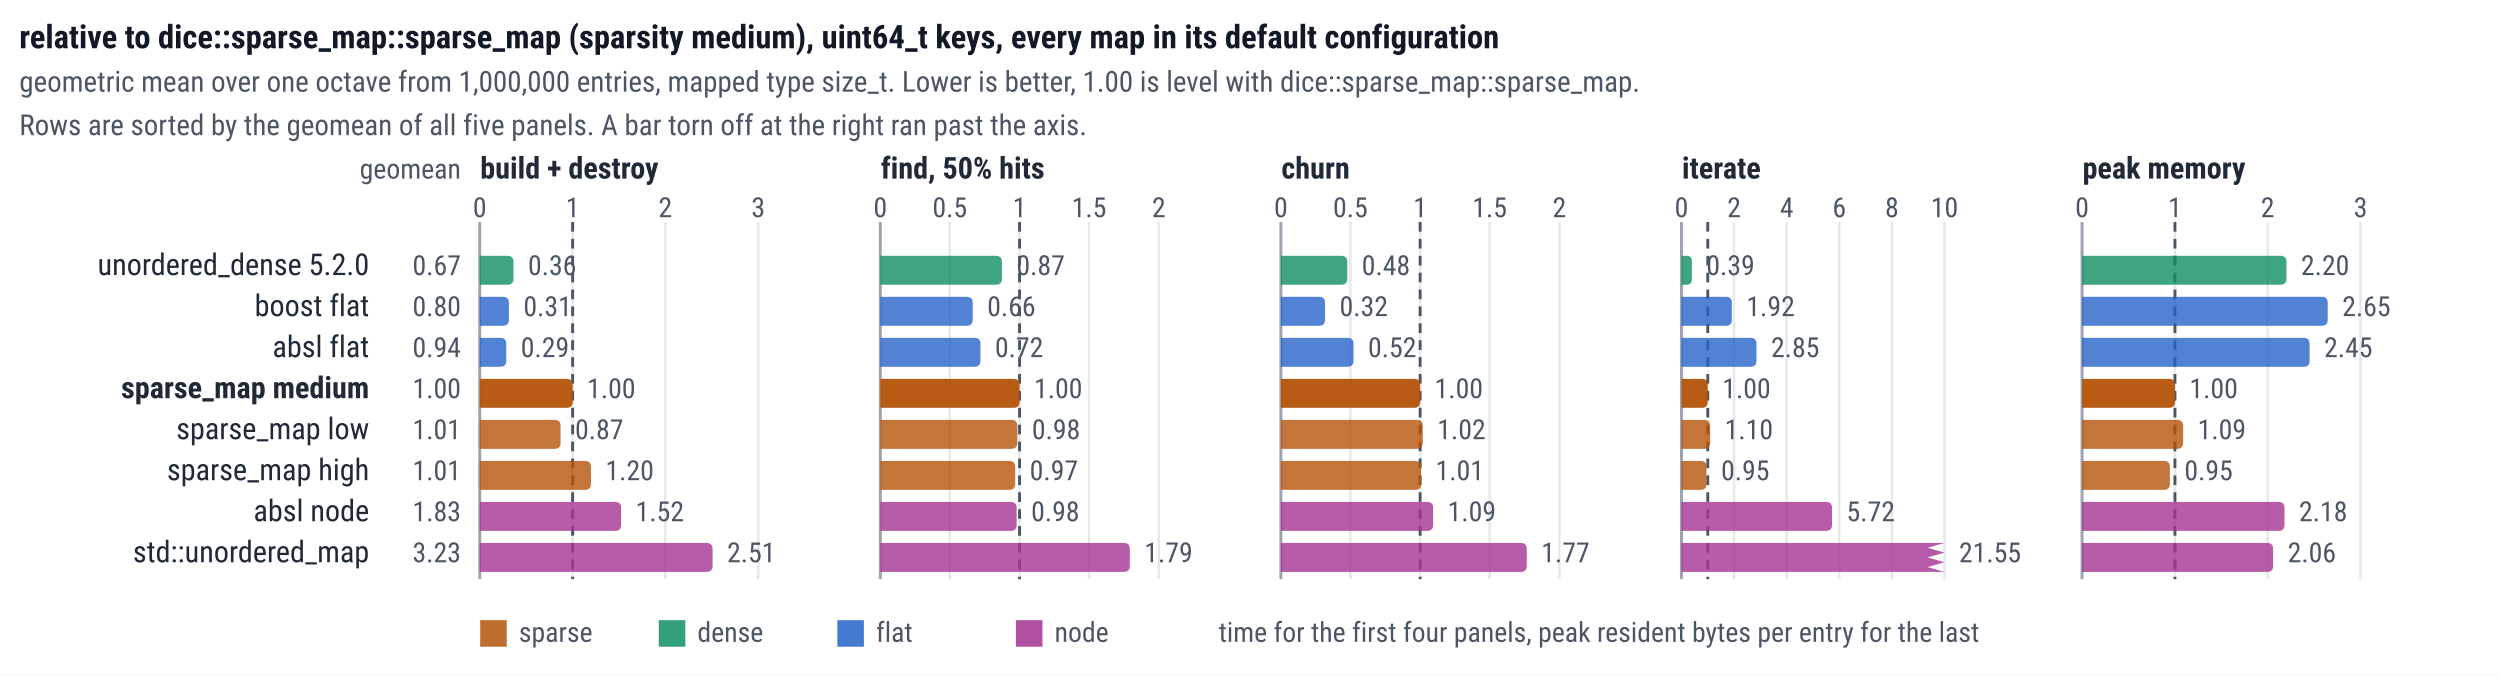
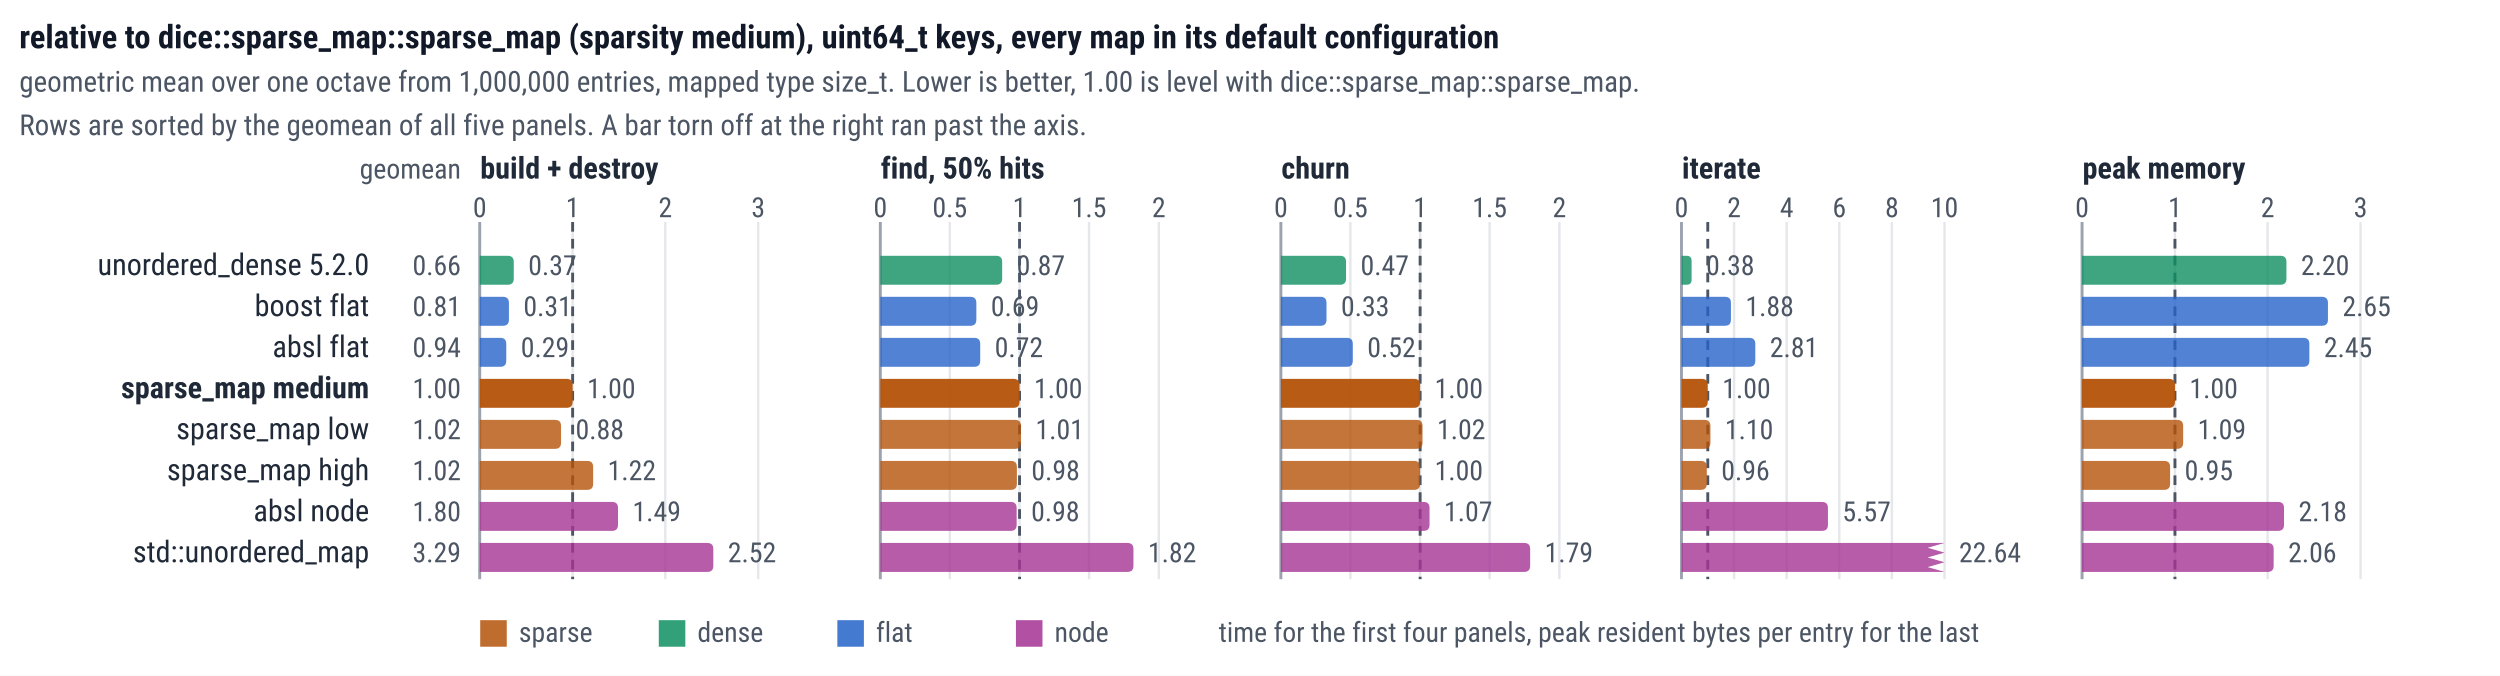
<svg xmlns="http://www.w3.org/2000/svg" viewBox="0 0 1036 280" width="1036" height="280" font-family="Roboto Condensed, Noto Sans Condensed, DejaVu Sans Condensed, Liberation Sans Narrow, Arial Narrow, Avenir Next Condensed, Inter, system-ui, sans-serif" font-size="12">
  <rect fill="#ffffff" width="1036" height="280" />
  <text x="8" y="20" fill="#111827" font-size="13.5" font-weight="600">relative to dice::sparse_map::sparse_map (sparsity medium), uint64_t keys, every map in its default configuration</text>
  <text x="8" y="38" fill="#4b5563" font-size="12">geometric mean over one octave from 1,000,000 entries, mapped type size_t. Lower is better, 1.00 is level with dice::sparse_map::sparse_map.</text>
  <text x="8" y="56" fill="#4b5563" font-size="12">Rows are sorted by the geomean of all five panels. A bar torn off at the right ran past the axis.</text>
  <text x="199" y="74" fill="#1f2937" font-size="12.5" font-weight="600">build + destroy</text>
  <line x1="198.8" y1="92" x2="198.8" y2="240" stroke="#e5e7eb" />
  <text x="198.8" y="90" fill="#4b5563" font-size="11.5" text-anchor="middle">0</text>
  <line x1="237.3" y1="92" x2="237.3" y2="240" stroke="#e5e7eb" />
  <text x="237.3" y="90" fill="#4b5563" font-size="11.5" text-anchor="middle">1</text>
  <line x1="275.7" y1="92" x2="275.7" y2="240" stroke="#e5e7eb" />
  <text x="275.7" y="90" fill="#4b5563" font-size="11.5" text-anchor="middle">2</text>
  <line x1="314.2" y1="92" x2="314.2" y2="240" stroke="#e5e7eb" />
  <text x="314.2" y="90" fill="#4b5563" font-size="11.5" text-anchor="middle">3</text>
  <line x1="237.3" y1="92" x2="237.3" y2="240" stroke="#4b5563" stroke-width="1.2" stroke-dasharray="4 3" />
  <line x1="198.8" y1="92" x2="198.8" y2="240" stroke="#9ca3af" stroke-width="1.2" />
-   <path d="M198.8,106.0 L210.3,106.0 Q212.8,106.0 212.8,108.5 L212.8,115.5 Q212.8,118.0 210.3,118.0 L198.8,118.0 Z" fill="#0e8f60" opacity="0.8" />
-   <text x="218.8" y="114" fill="#4b5563" font-size="11.5">0.36</text>
+   <path d="M198.8,106.0 L210.4,106.0 Q212.9,106.0 212.9,108.5 L212.9,115.5 Q212.9,118.0 210.4,118.0 L198.8,118.0 Z" fill="#0e8f60" opacity="0.8" />
+   <text x="218.9" y="114" fill="#4b5563" font-size="11.5">0.37</text>
  <path d="M198.8,123.0 L208.4,123.0 Q210.9,123.0 210.9,125.5 L210.9,132.5 Q210.9,135.0 208.4,135.0 L198.8,135.0 Z" fill="#2563c9" opacity="0.8" />
  <text x="216.9" y="131" fill="#4b5563" font-size="11.5">0.31</text>
  <path d="M198.8,140.0 L207.3,140.0 Q209.8,140.0 209.8,142.5 L209.8,149.5 Q209.8,152.0 207.3,152.0 L198.8,152.0 Z" fill="#2563c9" opacity="0.8" />
  <text x="215.8" y="148" fill="#4b5563" font-size="11.5">0.29</text>
  <path d="M198.8,157.0 L234.8,157.0 Q237.3,157.0 237.3,159.5 L237.3,166.5 Q237.3,169.0 234.8,169.0 L198.8,169.0 Z" fill="#b45309" opacity="0.95" />
  <text x="243.3" y="165" fill="#4b5563" font-size="11.5">1.00</text>
-   <path d="M198.8,174.0 L229.8,174.0 Q232.3,174.0 232.3,176.5 L232.3,183.5 Q232.3,186.0 229.8,186.0 L198.8,186.0 Z" fill="#b45309" opacity="0.8" />
-   <text x="238.3" y="182" fill="#4b5563" font-size="11.5">0.87</text>
-   <path d="M198.8,191.0 L242.4,191.0 Q244.9,191.0 244.9,193.5 L244.9,200.5 Q244.9,203.0 242.4,203.0 L198.8,203.0 Z" fill="#b45309" opacity="0.8" />
-   <text x="250.9" y="199" fill="#4b5563" font-size="11.5">1.20</text>
-   <path d="M198.8,208.0 L254.9,208.0 Q257.4,208.0 257.4,210.5 L257.4,217.5 Q257.4,220.0 254.9,220.0 L198.8,220.0 Z" fill="#a53393" opacity="0.8" />
-   <text x="263.4" y="216" fill="#4b5563" font-size="11.5">1.52</text>
-   <path d="M198.8,225.0 L292.8,225.0 Q295.3,225.0 295.3,227.5 L295.3,234.5 Q295.3,237.0 292.8,237.0 L198.8,237.0 Z" fill="#a53393" opacity="0.8" />
-   <text x="301.3" y="233" fill="#4b5563" font-size="11.5">2.51</text>
+   <path d="M198.8,174.0 L230.0,174.0 Q232.5,174.0 232.5,176.5 L232.5,183.5 Q232.5,186.0 230.0,186.0 L198.8,186.0 Z" fill="#b45309" opacity="0.8" />
+   <text x="238.5" y="182" fill="#4b5563" font-size="11.5">0.88</text>
+   <path d="M198.8,191.0 L243.3,191.0 Q245.8,191.0 245.8,193.5 L245.8,200.5 Q245.8,203.0 243.3,203.0 L198.8,203.0 Z" fill="#b45309" opacity="0.8" />
+   <text x="251.8" y="199" fill="#4b5563" font-size="11.5">1.22</text>
+   <path d="M198.8,208.0 L253.6,208.0 Q256.1,208.0 256.1,210.5 L256.1,217.5 Q256.1,220.0 253.6,220.0 L198.8,220.0 Z" fill="#a53393" opacity="0.8" />
+   <text x="262.1" y="216" fill="#4b5563" font-size="11.5">1.49</text>
+   <path d="M198.8,225.0 L293.1,225.0 Q295.6,225.0 295.6,227.5 L295.6,234.5 Q295.6,237.0 293.1,237.0 L198.8,237.0 Z" fill="#a53393" opacity="0.8" />
+   <text x="301.6" y="233" fill="#4b5563" font-size="11.5">2.52</text>
  <text x="365" y="74" fill="#1f2937" font-size="12.5" font-weight="600">find, 50% hits</text>
  <line x1="364.8" y1="92" x2="364.8" y2="240" stroke="#e5e7eb" />
  <text x="364.8" y="90" fill="#4b5563" font-size="11.5" text-anchor="middle">0</text>
  <line x1="393.6" y1="92" x2="393.6" y2="240" stroke="#e5e7eb" />
  <text x="393.6" y="90" fill="#4b5563" font-size="11.5" text-anchor="middle">0.5</text>
  <line x1="422.5" y1="92" x2="422.5" y2="240" stroke="#e5e7eb" />
  <text x="422.5" y="90" fill="#4b5563" font-size="11.5" text-anchor="middle">1</text>
  <line x1="451.3" y1="92" x2="451.3" y2="240" stroke="#e5e7eb" />
  <text x="451.3" y="90" fill="#4b5563" font-size="11.5" text-anchor="middle">1.5</text>
  <line x1="480.2" y1="92" x2="480.2" y2="240" stroke="#e5e7eb" />
  <text x="480.2" y="90" fill="#4b5563" font-size="11.5" text-anchor="middle">2</text>
  <line x1="422.5" y1="92" x2="422.5" y2="240" stroke="#4b5563" stroke-width="1.2" stroke-dasharray="4 3" />
  <line x1="364.8" y1="92" x2="364.8" y2="240" stroke="#9ca3af" stroke-width="1.2" />
-   <path d="M364.8,106.0 L412.7,106.0 Q415.2,106.0 415.2,108.5 L415.2,115.5 Q415.2,118.0 412.7,118.0 L364.8,118.0 Z" fill="#0e8f60" opacity="0.8" />
-   <text x="421.2" y="114" fill="#4b5563" font-size="11.5">0.87</text>
-   <path d="M364.8,123.0 L400.6,123.0 Q403.1,123.0 403.1,125.5 L403.1,132.5 Q403.1,135.0 400.6,135.0 L364.8,135.0 Z" fill="#2563c9" opacity="0.8" />
-   <text x="409.1" y="131" fill="#4b5563" font-size="11.5">0.66</text>
-   <path d="M364.8,140.0 L403.8,140.0 Q406.3,140.0 406.3,142.5 L406.3,149.5 Q406.3,152.0 403.8,152.0 L364.8,152.0 Z" fill="#2563c9" opacity="0.8" />
-   <text x="412.3" y="148" fill="#4b5563" font-size="11.5">0.72</text>
+   <path d="M364.8,106.0 L412.8,106.0 Q415.3,106.0 415.3,108.5 L415.3,115.5 Q415.3,118.0 412.8,118.0 L364.8,118.0 Z" fill="#0e8f60" opacity="0.8" />
+   <text x="421.3" y="114" fill="#4b5563" font-size="11.5">0.87</text>
+   <path d="M364.8,123.0 L402.1,123.0 Q404.6,123.0 404.6,125.5 L404.6,132.5 Q404.6,135.0 402.1,135.0 L364.8,135.0 Z" fill="#2563c9" opacity="0.8" />
+   <text x="410.6" y="131" fill="#4b5563" font-size="11.5">0.69</text>
+   <path d="M364.8,140.0 L403.7,140.0 Q406.2,140.0 406.2,142.5 L406.2,149.5 Q406.2,152.0 403.7,152.0 L364.8,152.0 Z" fill="#2563c9" opacity="0.8" />
+   <text x="412.2" y="148" fill="#4b5563" font-size="11.5">0.72</text>
  <path d="M364.8,157.0 L420.0,157.0 Q422.5,157.0 422.5,159.5 L422.5,166.5 Q422.5,169.0 420.0,169.0 L364.8,169.0 Z" fill="#b45309" opacity="0.95" />
  <text x="428.5" y="165" fill="#4b5563" font-size="11.5">1.00</text>
-   <path d="M364.8,174.0 L419.1,174.0 Q421.6,174.0 421.6,176.5 L421.6,183.5 Q421.6,186.0 419.1,186.0 L364.8,186.0 Z" fill="#b45309" opacity="0.8" />
-   <text x="427.6" y="182" fill="#4b5563" font-size="11.5">0.98</text>
-   <path d="M364.8,191.0 L418.2,191.0 Q420.7,191.0 420.7,193.5 L420.7,200.5 Q420.7,203.0 418.2,203.0 L364.8,203.0 Z" fill="#b45309" opacity="0.8" />
-   <text x="426.7" y="199" fill="#4b5563" font-size="11.5">0.97</text>
+   <path d="M364.8,174.0 L420.6,174.0 Q423.1,174.0 423.1,176.5 L423.1,183.5 Q423.1,186.0 420.6,186.0 L364.8,186.0 Z" fill="#b45309" opacity="0.8" />
+   <text x="429.1" y="182" fill="#4b5563" font-size="11.5">1.01</text>
+   <path d="M364.8,191.0 L418.9,191.0 Q421.4,191.0 421.4,193.5 L421.4,200.5 Q421.4,203.0 418.9,203.0 L364.8,203.0 Z" fill="#b45309" opacity="0.8" />
+   <text x="427.4" y="199" fill="#4b5563" font-size="11.5">0.98</text>
  <path d="M364.8,208.0 L418.8,208.0 Q421.3,208.0 421.3,210.5 L421.3,217.5 Q421.3,220.0 418.8,220.0 L364.8,220.0 Z" fill="#a53393" opacity="0.8" />
  <text x="427.3" y="216" fill="#4b5563" font-size="11.5">0.98</text>
-   <path d="M364.8,225.0 L465.7,225.0 Q468.2,225.0 468.2,227.5 L468.2,234.5 Q468.2,237.0 465.7,237.0 L364.8,237.0 Z" fill="#a53393" opacity="0.8" />
-   <text x="474.2" y="233" fill="#4b5563" font-size="11.5">1.79</text>
+   <path d="M364.8,225.0 L467.2,225.0 Q469.7,225.0 469.7,227.5 L469.7,234.5 Q469.7,237.0 467.2,237.0 L364.8,237.0 Z" fill="#a53393" opacity="0.8" />
+   <text x="475.7" y="233" fill="#4b5563" font-size="11.5">1.82</text>
  <text x="531" y="74" fill="#1f2937" font-size="12.5" font-weight="600">churn</text>
  <line x1="530.8" y1="92" x2="530.8" y2="240" stroke="#e5e7eb" />
  <text x="530.8" y="90" fill="#4b5563" font-size="11.5" text-anchor="middle">0</text>
  <line x1="559.6" y1="92" x2="559.6" y2="240" stroke="#e5e7eb" />
  <text x="559.6" y="90" fill="#4b5563" font-size="11.5" text-anchor="middle">0.5</text>
  <line x1="588.5" y1="92" x2="588.5" y2="240" stroke="#e5e7eb" />
  <text x="588.5" y="90" fill="#4b5563" font-size="11.5" text-anchor="middle">1</text>
  <line x1="617.3" y1="92" x2="617.3" y2="240" stroke="#e5e7eb" />
  <text x="617.3" y="90" fill="#4b5563" font-size="11.5" text-anchor="middle">1.5</text>
  <line x1="646.2" y1="92" x2="646.2" y2="240" stroke="#e5e7eb" />
  <text x="646.2" y="90" fill="#4b5563" font-size="11.5" text-anchor="middle">2</text>
  <line x1="588.5" y1="92" x2="588.5" y2="240" stroke="#4b5563" stroke-width="1.2" stroke-dasharray="4 3" />
  <line x1="530.8" y1="92" x2="530.8" y2="240" stroke="#9ca3af" stroke-width="1.2" />
-   <path d="M530.8,106.0 L555.8,106.0 Q558.3,106.0 558.3,108.5 L558.3,115.5 Q558.3,118.0 555.8,118.0 L530.8,118.0 Z" fill="#0e8f60" opacity="0.8" />
-   <text x="564.3" y="114" fill="#4b5563" font-size="11.5">0.48</text>
-   <path d="M530.8,123.0 L546.6,123.0 Q549.1,123.0 549.1,125.5 L549.1,132.5 Q549.1,135.0 546.6,135.0 L530.8,135.0 Z" fill="#2563c9" opacity="0.8" />
-   <text x="555.1" y="131" fill="#4b5563" font-size="11.5">0.32</text>
-   <path d="M530.8,140.0 L558.4,140.0 Q560.9,140.0 560.9,142.5 L560.9,149.5 Q560.9,152.0 558.4,152.0 L530.8,152.0 Z" fill="#2563c9" opacity="0.8" />
-   <text x="566.9" y="148" fill="#4b5563" font-size="11.5">0.52</text>
+   <path d="M530.8,106.0 L555.3,106.0 Q557.8,106.0 557.8,108.5 L557.8,115.5 Q557.8,118.0 555.3,118.0 L530.8,118.0 Z" fill="#0e8f60" opacity="0.8" />
+   <text x="563.8" y="114" fill="#4b5563" font-size="11.5">0.47</text>
+   <path d="M530.8,123.0 L547.2,123.0 Q549.7,123.0 549.7,125.5 L549.7,132.5 Q549.7,135.0 547.2,135.0 L530.8,135.0 Z" fill="#2563c9" opacity="0.8" />
+   <text x="555.7" y="131" fill="#4b5563" font-size="11.5">0.33</text>
+   <path d="M530.8,140.0 L558.1,140.0 Q560.6,140.0 560.6,142.5 L560.6,149.5 Q560.6,152.0 558.1,152.0 L530.8,152.0 Z" fill="#2563c9" opacity="0.8" />
+   <text x="566.6" y="148" fill="#4b5563" font-size="11.5">0.52</text>
  <path d="M530.8,157.0 L586.0,157.0 Q588.5,157.0 588.5,159.5 L588.5,166.5 Q588.5,169.0 586.0,169.0 L530.8,169.0 Z" fill="#b45309" opacity="0.95" />
  <text x="594.5" y="165" fill="#4b5563" font-size="11.5">1.00</text>
-   <path d="M530.8,174.0 L587.1,174.0 Q589.6,174.0 589.6,176.5 L589.6,183.5 Q589.6,186.0 587.1,186.0 L530.8,186.0 Z" fill="#b45309" opacity="0.8" />
-   <text x="595.6" y="182" fill="#4b5563" font-size="11.5">1.02</text>
-   <path d="M530.8,191.0 L586.4,191.0 Q588.9,191.0 588.9,193.5 L588.9,200.5 Q588.9,203.0 586.4,203.0 L530.8,203.0 Z" fill="#b45309" opacity="0.8" />
-   <text x="594.9" y="199" fill="#4b5563" font-size="11.5">1.01</text>
-   <path d="M530.8,208.0 L591.4,208.0 Q593.9,208.0 593.9,210.5 L593.9,217.5 Q593.9,220.0 591.4,220.0 L530.8,220.0 Z" fill="#a53393" opacity="0.8" />
-   <text x="599.9" y="216" fill="#4b5563" font-size="11.5">1.09</text>
-   <path d="M530.8,225.0 L630.2,225.0 Q632.7,225.0 632.7,227.5 L632.7,234.5 Q632.7,237.0 630.2,237.0 L530.8,237.0 Z" fill="#a53393" opacity="0.8" />
-   <text x="638.7" y="233" fill="#4b5563" font-size="11.5">1.77</text>
+   <path d="M530.8,174.0 L587.0,174.0 Q589.5,174.0 589.5,176.5 L589.5,183.5 Q589.5,186.0 587.0,186.0 L530.8,186.0 Z" fill="#b45309" opacity="0.8" />
+   <text x="595.5" y="182" fill="#4b5563" font-size="11.5">1.02</text>
+   <path d="M530.8,191.0 L586.0,191.0 Q588.5,191.0 588.5,193.5 L588.5,200.5 Q588.5,203.0 586.0,203.0 L530.8,203.0 Z" fill="#b45309" opacity="0.8" />
+   <text x="594.5" y="199" fill="#4b5563" font-size="11.5">1.00</text>
+   <path d="M530.8,208.0 L589.9,208.0 Q592.4,208.0 592.4,210.5 L592.4,217.5 Q592.4,220.0 589.9,220.0 L530.8,220.0 Z" fill="#a53393" opacity="0.8" />
+   <text x="598.4" y="216" fill="#4b5563" font-size="11.5">1.07</text>
+   <path d="M530.8,225.0 L631.6,225.0 Q634.1,225.0 634.1,227.5 L634.1,234.5 Q634.1,237.0 631.6,237.0 L530.8,237.0 Z" fill="#a53393" opacity="0.8" />
+   <text x="640.1" y="233" fill="#4b5563" font-size="11.5">1.79</text>
  <text x="697" y="74" fill="#1f2937" font-size="12.5" font-weight="600">iterate</text>
  <line x1="696.8" y1="92" x2="696.8" y2="240" stroke="#e5e7eb" />
  <text x="696.8" y="90" fill="#4b5563" font-size="11.5" text-anchor="middle">0</text>
  <line x1="718.6" y1="92" x2="718.6" y2="240" stroke="#e5e7eb" />
  <text x="718.6" y="90" fill="#4b5563" font-size="11.5" text-anchor="middle">2</text>
  <line x1="740.4" y1="92" x2="740.4" y2="240" stroke="#e5e7eb" />
  <text x="740.4" y="90" fill="#4b5563" font-size="11.5" text-anchor="middle">4</text>
  <line x1="762.2" y1="92" x2="762.2" y2="240" stroke="#e5e7eb" />
  <text x="762.2" y="90" fill="#4b5563" font-size="11.5" text-anchor="middle">6</text>
  <line x1="784.0" y1="92" x2="784.0" y2="240" stroke="#e5e7eb" />
  <text x="784.0" y="90" fill="#4b5563" font-size="11.5" text-anchor="middle">8</text>
  <line x1="805.8" y1="92" x2="805.8" y2="240" stroke="#e5e7eb" />
  <text x="805.8" y="90" fill="#4b5563" font-size="11.5" text-anchor="middle">10</text>
  <line x1="707.7" y1="92" x2="707.7" y2="240" stroke="#4b5563" stroke-width="1.2" stroke-dasharray="4 3" />
  <line x1="696.8" y1="92" x2="696.8" y2="240" stroke="#9ca3af" stroke-width="1.2" />
-   <path d="M696.8,106.0 L698.9,106.0 Q701.1,106.0 701.1,108.1 L701.1,115.9 Q701.1,118.0 698.9,118.0 L696.8,118.0 Z" fill="#0e8f60" opacity="0.8" />
-   <text x="707.1" y="114" fill="#4b5563" font-size="11.5">0.39</text>
-   <path d="M696.8,123.0 L715.2,123.0 Q717.7,123.0 717.7,125.5 L717.7,132.5 Q717.7,135.0 715.2,135.0 L696.8,135.0 Z" fill="#2563c9" opacity="0.8" />
-   <text x="723.7" y="131" fill="#4b5563" font-size="11.5">1.92</text>
-   <path d="M696.8,140.0 L725.4,140.0 Q727.9,140.0 727.9,142.5 L727.9,149.5 Q727.9,152.0 725.4,152.0 L696.8,152.0 Z" fill="#2563c9" opacity="0.8" />
-   <text x="733.9" y="148" fill="#4b5563" font-size="11.5">2.85</text>
+   <path d="M696.8,106.0 L698.9,106.0 Q701.0,106.0 701.0,108.1 L701.0,115.9 Q701.0,118.0 698.9,118.0 L696.8,118.0 Z" fill="#0e8f60" opacity="0.8" />
+   <text x="707.0" y="114" fill="#4b5563" font-size="11.5">0.38</text>
+   <path d="M696.8,123.0 L714.8,123.0 Q717.3,123.0 717.3,125.5 L717.3,132.5 Q717.3,135.0 714.8,135.0 L696.8,135.0 Z" fill="#2563c9" opacity="0.8" />
+   <text x="723.3" y="131" fill="#4b5563" font-size="11.5">1.88</text>
+   <path d="M696.8,140.0 L724.9,140.0 Q727.4,140.0 727.4,142.5 L727.4,149.5 Q727.4,152.0 724.9,152.0 L696.8,152.0 Z" fill="#2563c9" opacity="0.8" />
+   <text x="733.4" y="148" fill="#4b5563" font-size="11.5">2.81</text>
  <path d="M696.8,157.0 L705.2,157.0 Q707.7,157.0 707.7,159.5 L707.7,166.5 Q707.7,169.0 705.2,169.0 L696.8,169.0 Z" fill="#b45309" opacity="0.95" />
  <text x="713.7" y="165" fill="#4b5563" font-size="11.5">1.00</text>
-   <path d="M696.8,174.0 L706.2,174.0 Q708.7,174.0 708.7,176.5 L708.7,183.5 Q708.7,186.0 706.2,186.0 L696.8,186.0 Z" fill="#b45309" opacity="0.8" />
-   <text x="714.7" y="182" fill="#4b5563" font-size="11.5">1.10</text>
-   <path d="M696.8,191.0 L704.7,191.0 Q707.2,191.0 707.2,193.5 L707.2,200.5 Q707.2,203.0 704.7,203.0 L696.8,203.0 Z" fill="#b45309" opacity="0.8" />
-   <text x="713.2" y="199" fill="#4b5563" font-size="11.5">0.95</text>
-   <path d="M696.8,208.0 L756.7,208.0 Q759.2,208.0 759.2,210.5 L759.2,217.5 Q759.2,220.0 756.7,220.0 L696.8,220.0 Z" fill="#a53393" opacity="0.8" />
-   <text x="765.2" y="216" fill="#4b5563" font-size="11.5">5.72</text>
+   <path d="M696.8,174.0 L706.3,174.0 Q708.8,174.0 708.8,176.5 L708.8,183.5 Q708.8,186.0 706.3,186.0 L696.8,186.0 Z" fill="#b45309" opacity="0.8" />
+   <text x="714.8" y="182" fill="#4b5563" font-size="11.5">1.10</text>
+   <path d="M696.8,191.0 L704.8,191.0 Q707.3,191.0 707.3,193.5 L707.3,200.5 Q707.3,203.0 704.8,203.0 L696.8,203.0 Z" fill="#b45309" opacity="0.8" />
+   <text x="713.3" y="199" fill="#4b5563" font-size="11.5">0.96</text>
+   <path d="M696.8,208.0 L755.0,208.0 Q757.5,208.0 757.5,210.5 L757.5,217.5 Q757.5,220.0 755.0,220.0 L696.8,220.0 Z" fill="#a53393" opacity="0.8" />
+   <text x="763.5" y="216" fill="#4b5563" font-size="11.5">5.57</text>
  <path d="M696.8,225.0 L805.8,225.0 L798.8,227.0 L805.8,229.0 L798.8,231.0 L805.8,233.0 L798.8,235.0 L805.8,237.0 L696.8,237.0 Z" fill="#a53393" opacity="0.8" />
-   <text x="811.8" y="233" fill="#4b5563" font-size="11.5">21.55</text>
+   <text x="811.8" y="233" fill="#4b5563" font-size="11.5">22.64</text>
  <text x="863" y="74" fill="#1f2937" font-size="12.5" font-weight="600">peak memory</text>
  <line x1="862.8" y1="92" x2="862.8" y2="240" stroke="#e5e7eb" />
  <text x="862.8" y="90" fill="#4b5563" font-size="11.5" text-anchor="middle">0</text>
  <line x1="901.3" y1="92" x2="901.3" y2="240" stroke="#e5e7eb" />
  <text x="901.3" y="90" fill="#4b5563" font-size="11.5" text-anchor="middle">1</text>
  <line x1="939.7" y1="92" x2="939.7" y2="240" stroke="#e5e7eb" />
  <text x="939.7" y="90" fill="#4b5563" font-size="11.5" text-anchor="middle">2</text>
  <line x1="978.2" y1="92" x2="978.2" y2="240" stroke="#e5e7eb" />
  <text x="978.2" y="90" fill="#4b5563" font-size="11.5" text-anchor="middle">3</text>
  <line x1="901.3" y1="92" x2="901.3" y2="240" stroke="#4b5563" stroke-width="1.2" stroke-dasharray="4 3" />
  <line x1="862.8" y1="92" x2="862.8" y2="240" stroke="#9ca3af" stroke-width="1.2" />
  <path d="M862.8,106.0 L945.0,106.0 Q947.5,106.0 947.5,108.5 L947.5,115.5 Q947.5,118.0 945.0,118.0 L862.8,118.0 Z" fill="#0e8f60" opacity="0.8" />
  <text x="953.5" y="114" fill="#4b5563" font-size="11.5">2.20</text>
-   <path d="M862.8,123.0 L962.1,123.0 Q964.6,123.0 964.6,125.5 L964.6,132.5 Q964.6,135.0 962.1,135.0 L862.8,135.0 Z" fill="#2563c9" opacity="0.8" />
-   <text x="970.6" y="131" fill="#4b5563" font-size="11.5">2.65</text>
-   <path d="M862.8,140.0 L954.6,140.0 Q957.1,140.0 957.1,142.5 L957.1,149.5 Q957.1,152.0 954.6,152.0 L862.8,152.0 Z" fill="#2563c9" opacity="0.8" />
-   <text x="963.1" y="148" fill="#4b5563" font-size="11.5">2.45</text>
+   <path d="M862.8,123.0 L962.2,123.0 Q964.7,123.0 964.7,125.5 L964.7,132.5 Q964.7,135.0 962.2,135.0 L862.8,135.0 Z" fill="#2563c9" opacity="0.8" />
+   <text x="970.7" y="131" fill="#4b5563" font-size="11.5">2.65</text>
+   <path d="M862.8,140.0 L954.5,140.0 Q957.0,140.0 957.0,142.5 L957.0,149.5 Q957.0,152.0 954.5,152.0 L862.8,152.0 Z" fill="#2563c9" opacity="0.8" />
+   <text x="963.0" y="148" fill="#4b5563" font-size="11.5">2.45</text>
  <path d="M862.8,157.0 L898.8,157.0 Q901.3,157.0 901.3,159.5 L901.3,166.5 Q901.3,169.0 898.8,169.0 L862.8,169.0 Z" fill="#b45309" opacity="0.95" />
  <text x="907.3" y="165" fill="#4b5563" font-size="11.5">1.00</text>
  <path d="M862.8,174.0 L902.2,174.0 Q904.7,174.0 904.7,176.5 L904.7,183.5 Q904.7,186.0 902.2,186.0 L862.8,186.0 Z" fill="#b45309" opacity="0.8" />
  <text x="910.7" y="182" fill="#4b5563" font-size="11.5">1.09</text>
-   <path d="M862.8,191.0 L896.7,191.0 Q899.2,191.0 899.2,193.5 L899.2,200.5 Q899.2,203.0 896.7,203.0 L862.8,203.0 Z" fill="#b45309" opacity="0.8" />
-   <text x="905.2" y="199" fill="#4b5563" font-size="11.5">0.95</text>
-   <path d="M862.8,208.0 L944.2,208.0 Q946.7,208.0 946.7,210.5 L946.7,217.5 Q946.7,220.0 944.2,220.0 L862.8,220.0 Z" fill="#a53393" opacity="0.8" />
-   <text x="952.7" y="216" fill="#4b5563" font-size="11.5">2.18</text>
-   <path d="M862.8,225.0 L939.5,225.0 Q942.0,225.0 942.0,227.5 L942.0,234.5 Q942.0,237.0 939.5,237.0 L862.8,237.0 Z" fill="#a53393" opacity="0.8" />
-   <text x="948.0" y="233" fill="#4b5563" font-size="11.5">2.06</text>
+   <path d="M862.8,191.0 L896.8,191.0 Q899.3,191.0 899.3,193.5 L899.3,200.5 Q899.3,203.0 896.8,203.0 L862.8,203.0 Z" fill="#b45309" opacity="0.8" />
+   <text x="905.3" y="199" fill="#4b5563" font-size="11.5">0.95</text>
+   <path d="M862.8,208.0 L944.0,208.0 Q946.5,208.0 946.5,210.5 L946.5,217.5 Q946.5,220.0 944.0,220.0 L862.8,220.0 Z" fill="#a53393" opacity="0.8" />
+   <text x="952.5" y="216" fill="#4b5563" font-size="11.5">2.18</text>
+   <path d="M862.8,225.0 L939.7,225.0 Q942.2,225.0 942.2,227.5 L942.2,234.5 Q942.2,237.0 939.7,237.0 L862.8,237.0 Z" fill="#a53393" opacity="0.8" />
+   <text x="948.2" y="233" fill="#4b5563" font-size="11.5">2.06</text>
  <text x="191" y="74" fill="#4b5563" font-size="11.5" text-anchor="end">geomean</text>
  <text x="153" y="114" fill="#1f2937" font-size="12.5" text-anchor="end">unordered_dense 5.2.0</text>
-   <text x="191" y="114" fill="#4b5563" font-size="11.5" text-anchor="end">0.67</text>
+   <text x="191" y="114" fill="#4b5563" font-size="11.5" text-anchor="end">0.66</text>
  <text x="153" y="131" fill="#1f2937" font-size="12.5" text-anchor="end">boost flat</text>
-   <text x="191" y="131" fill="#4b5563" font-size="11.5" text-anchor="end">0.80</text>
+   <text x="191" y="131" fill="#4b5563" font-size="11.5" text-anchor="end">0.81</text>
  <text x="153" y="148" fill="#1f2937" font-size="12.5" text-anchor="end">absl flat</text>
  <text x="191" y="148" fill="#4b5563" font-size="11.5" text-anchor="end">0.94</text>
  <text x="153" y="165" fill="#1f2937" font-size="12.5" text-anchor="end" font-weight="600">sparse_map medium</text>
  <text x="191" y="165" fill="#4b5563" font-size="11.5" text-anchor="end">1.00</text>
  <text x="153" y="182" fill="#1f2937" font-size="12.5" text-anchor="end">sparse_map low</text>
-   <text x="191" y="182" fill="#4b5563" font-size="11.5" text-anchor="end">1.01</text>
+   <text x="191" y="182" fill="#4b5563" font-size="11.5" text-anchor="end">1.02</text>
  <text x="153" y="199" fill="#1f2937" font-size="12.5" text-anchor="end">sparse_map high</text>
-   <text x="191" y="199" fill="#4b5563" font-size="11.5" text-anchor="end">1.01</text>
+   <text x="191" y="199" fill="#4b5563" font-size="11.5" text-anchor="end">1.02</text>
  <text x="153" y="216" fill="#1f2937" font-size="12.5" text-anchor="end">absl node</text>
-   <text x="191" y="216" fill="#4b5563" font-size="11.5" text-anchor="end">1.83</text>
+   <text x="191" y="216" fill="#4b5563" font-size="11.5" text-anchor="end">1.80</text>
  <text x="153" y="233" fill="#1f2937" font-size="12.5" text-anchor="end">std::unordered_map</text>
-   <text x="191" y="233" fill="#4b5563" font-size="11.5" text-anchor="end">3.23</text>
+   <text x="191" y="233" fill="#4b5563" font-size="11.5" text-anchor="end">3.29</text>
  <rect x="199" y="257" width="11" height="11" fill="#b45309" opacity="0.85" />
  <text x="215" y="266" fill="#4b5563" font-size="11.5">sparse</text>
  <rect x="273" y="257" width="11" height="11" fill="#0e8f60" opacity="0.85" />
  <text x="289" y="266" fill="#4b5563" font-size="11.5">dense</text>
  <rect x="347" y="257" width="11" height="11" fill="#2563c9" opacity="0.85" />
  <text x="363" y="266" fill="#4b5563" font-size="11.5">flat</text>
  <rect x="421" y="257" width="11" height="11" fill="#a53393" opacity="0.85" />
  <text x="437" y="266" fill="#4b5563" font-size="11.5">node</text>
  <text x="505" y="266" fill="#4b5563" font-size="11.5">time for the first four panels, peak resident bytes per entry for the last</text>
</svg>
